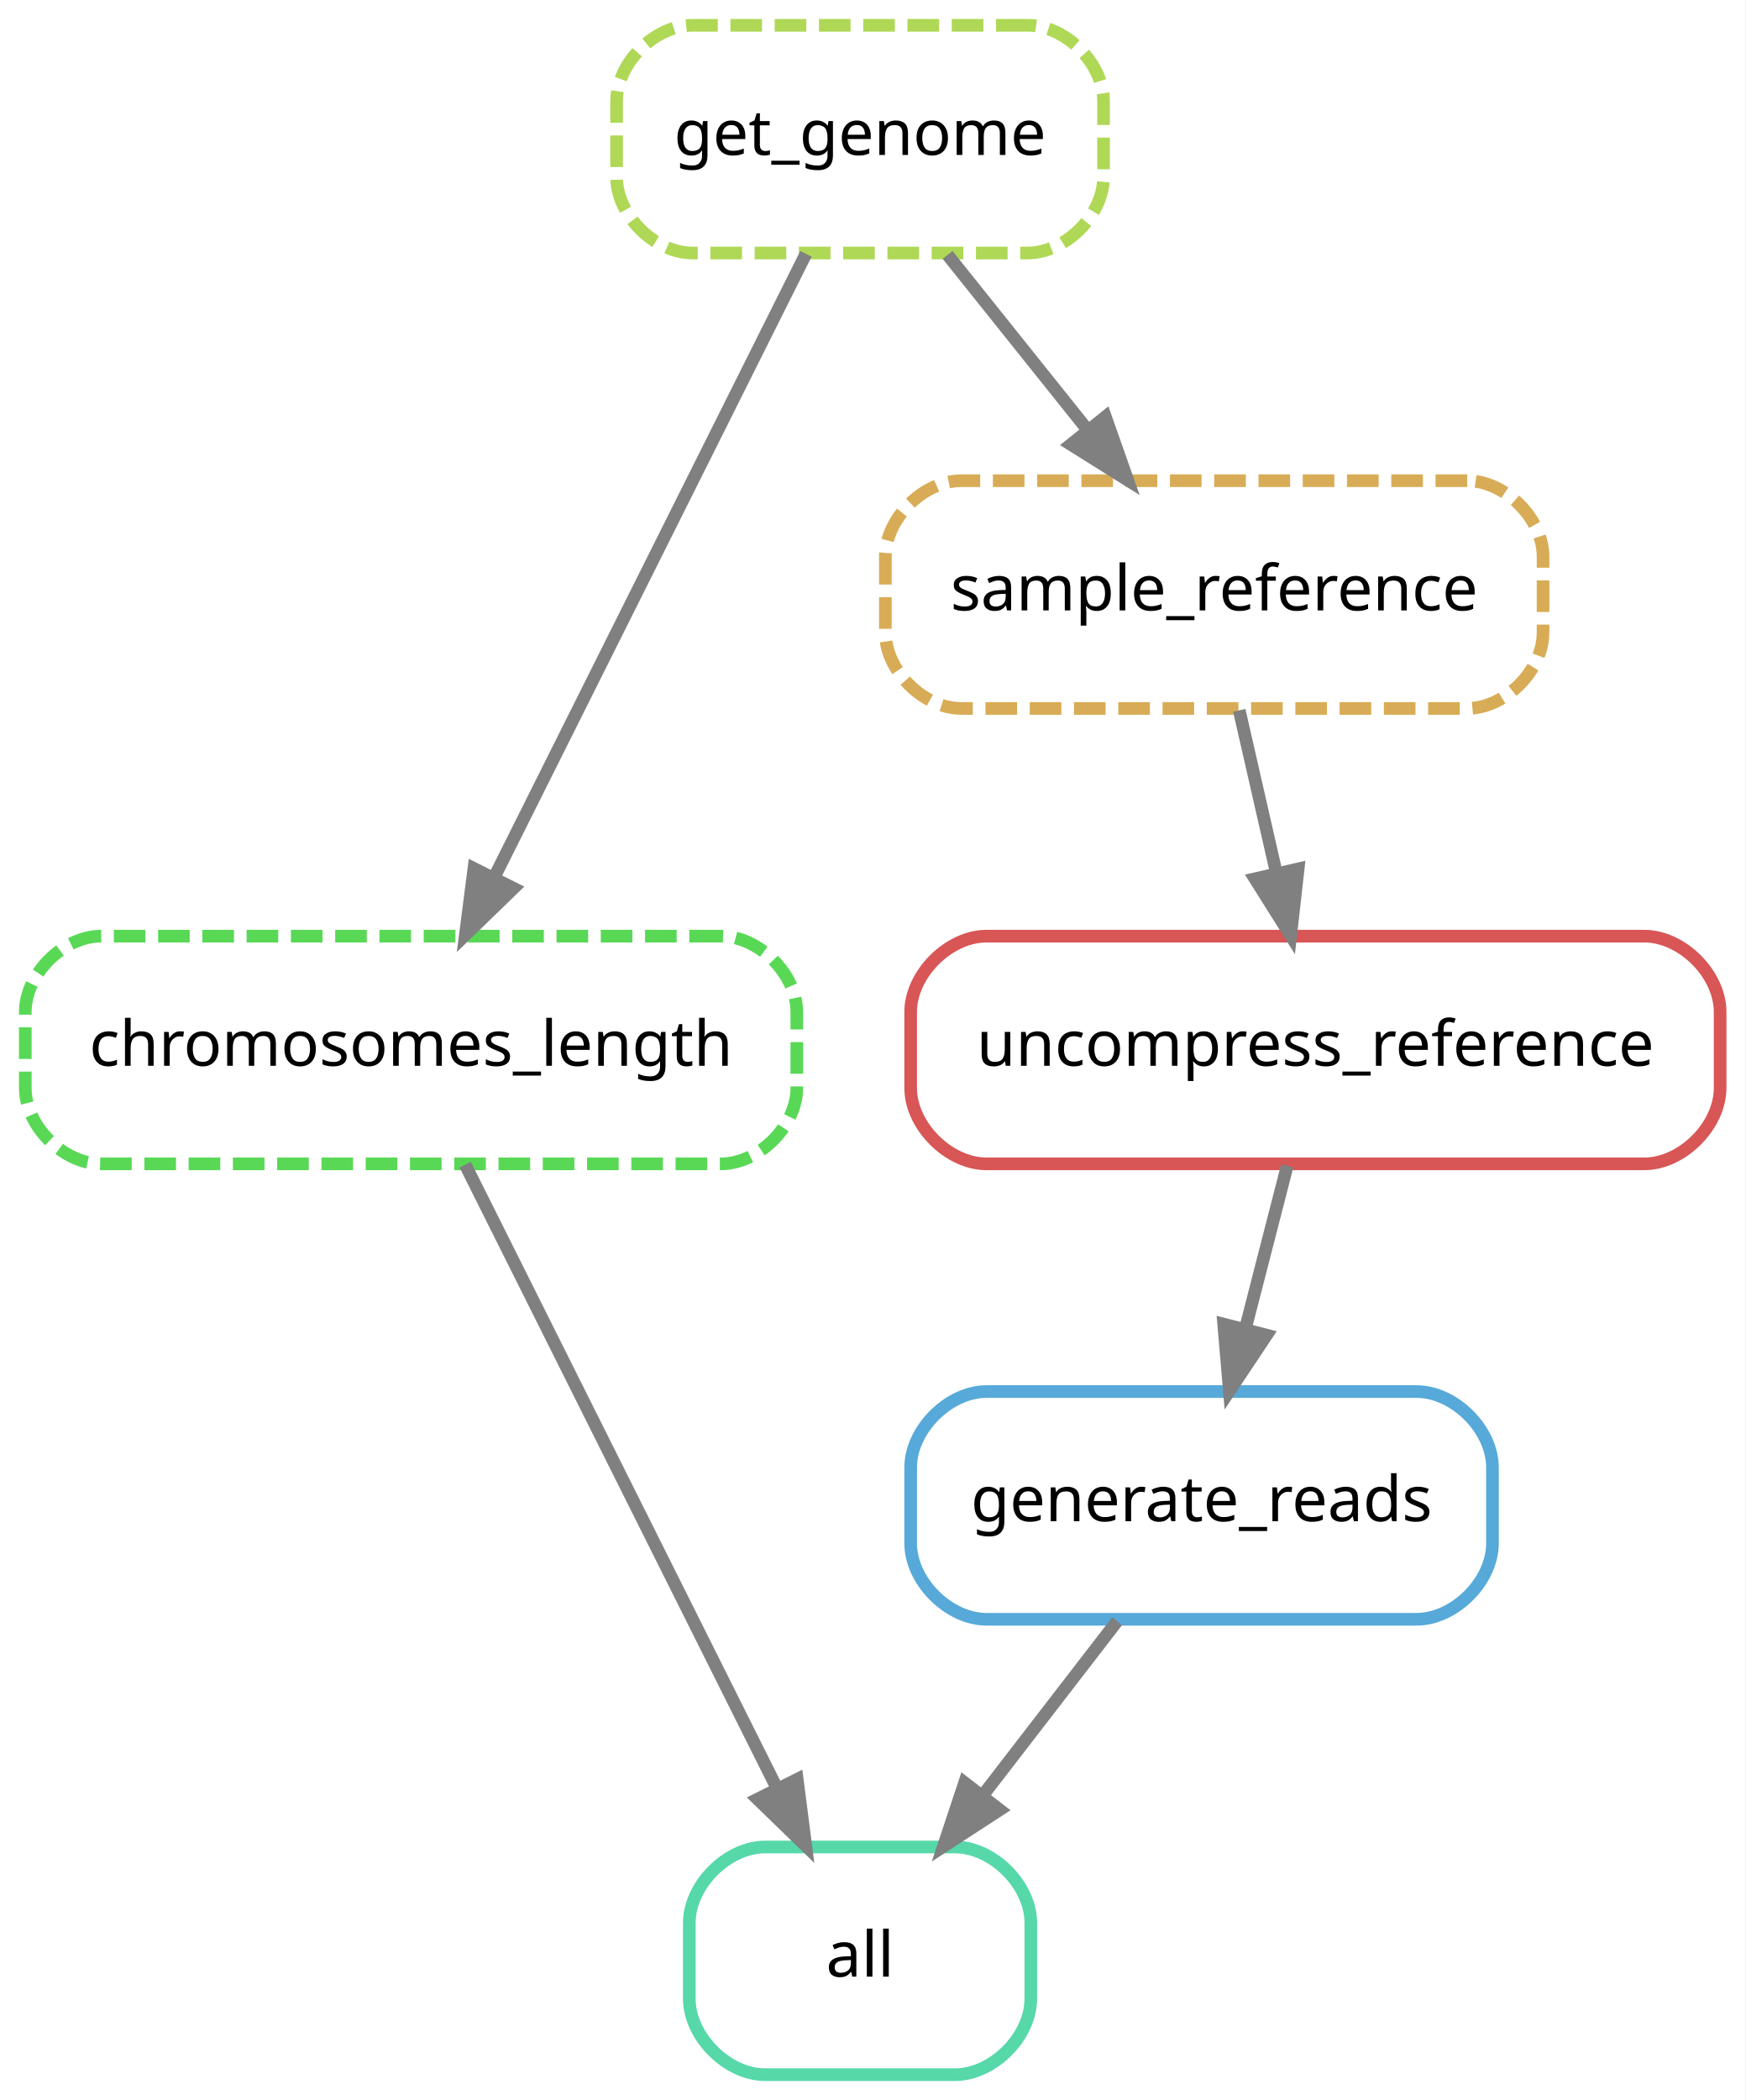
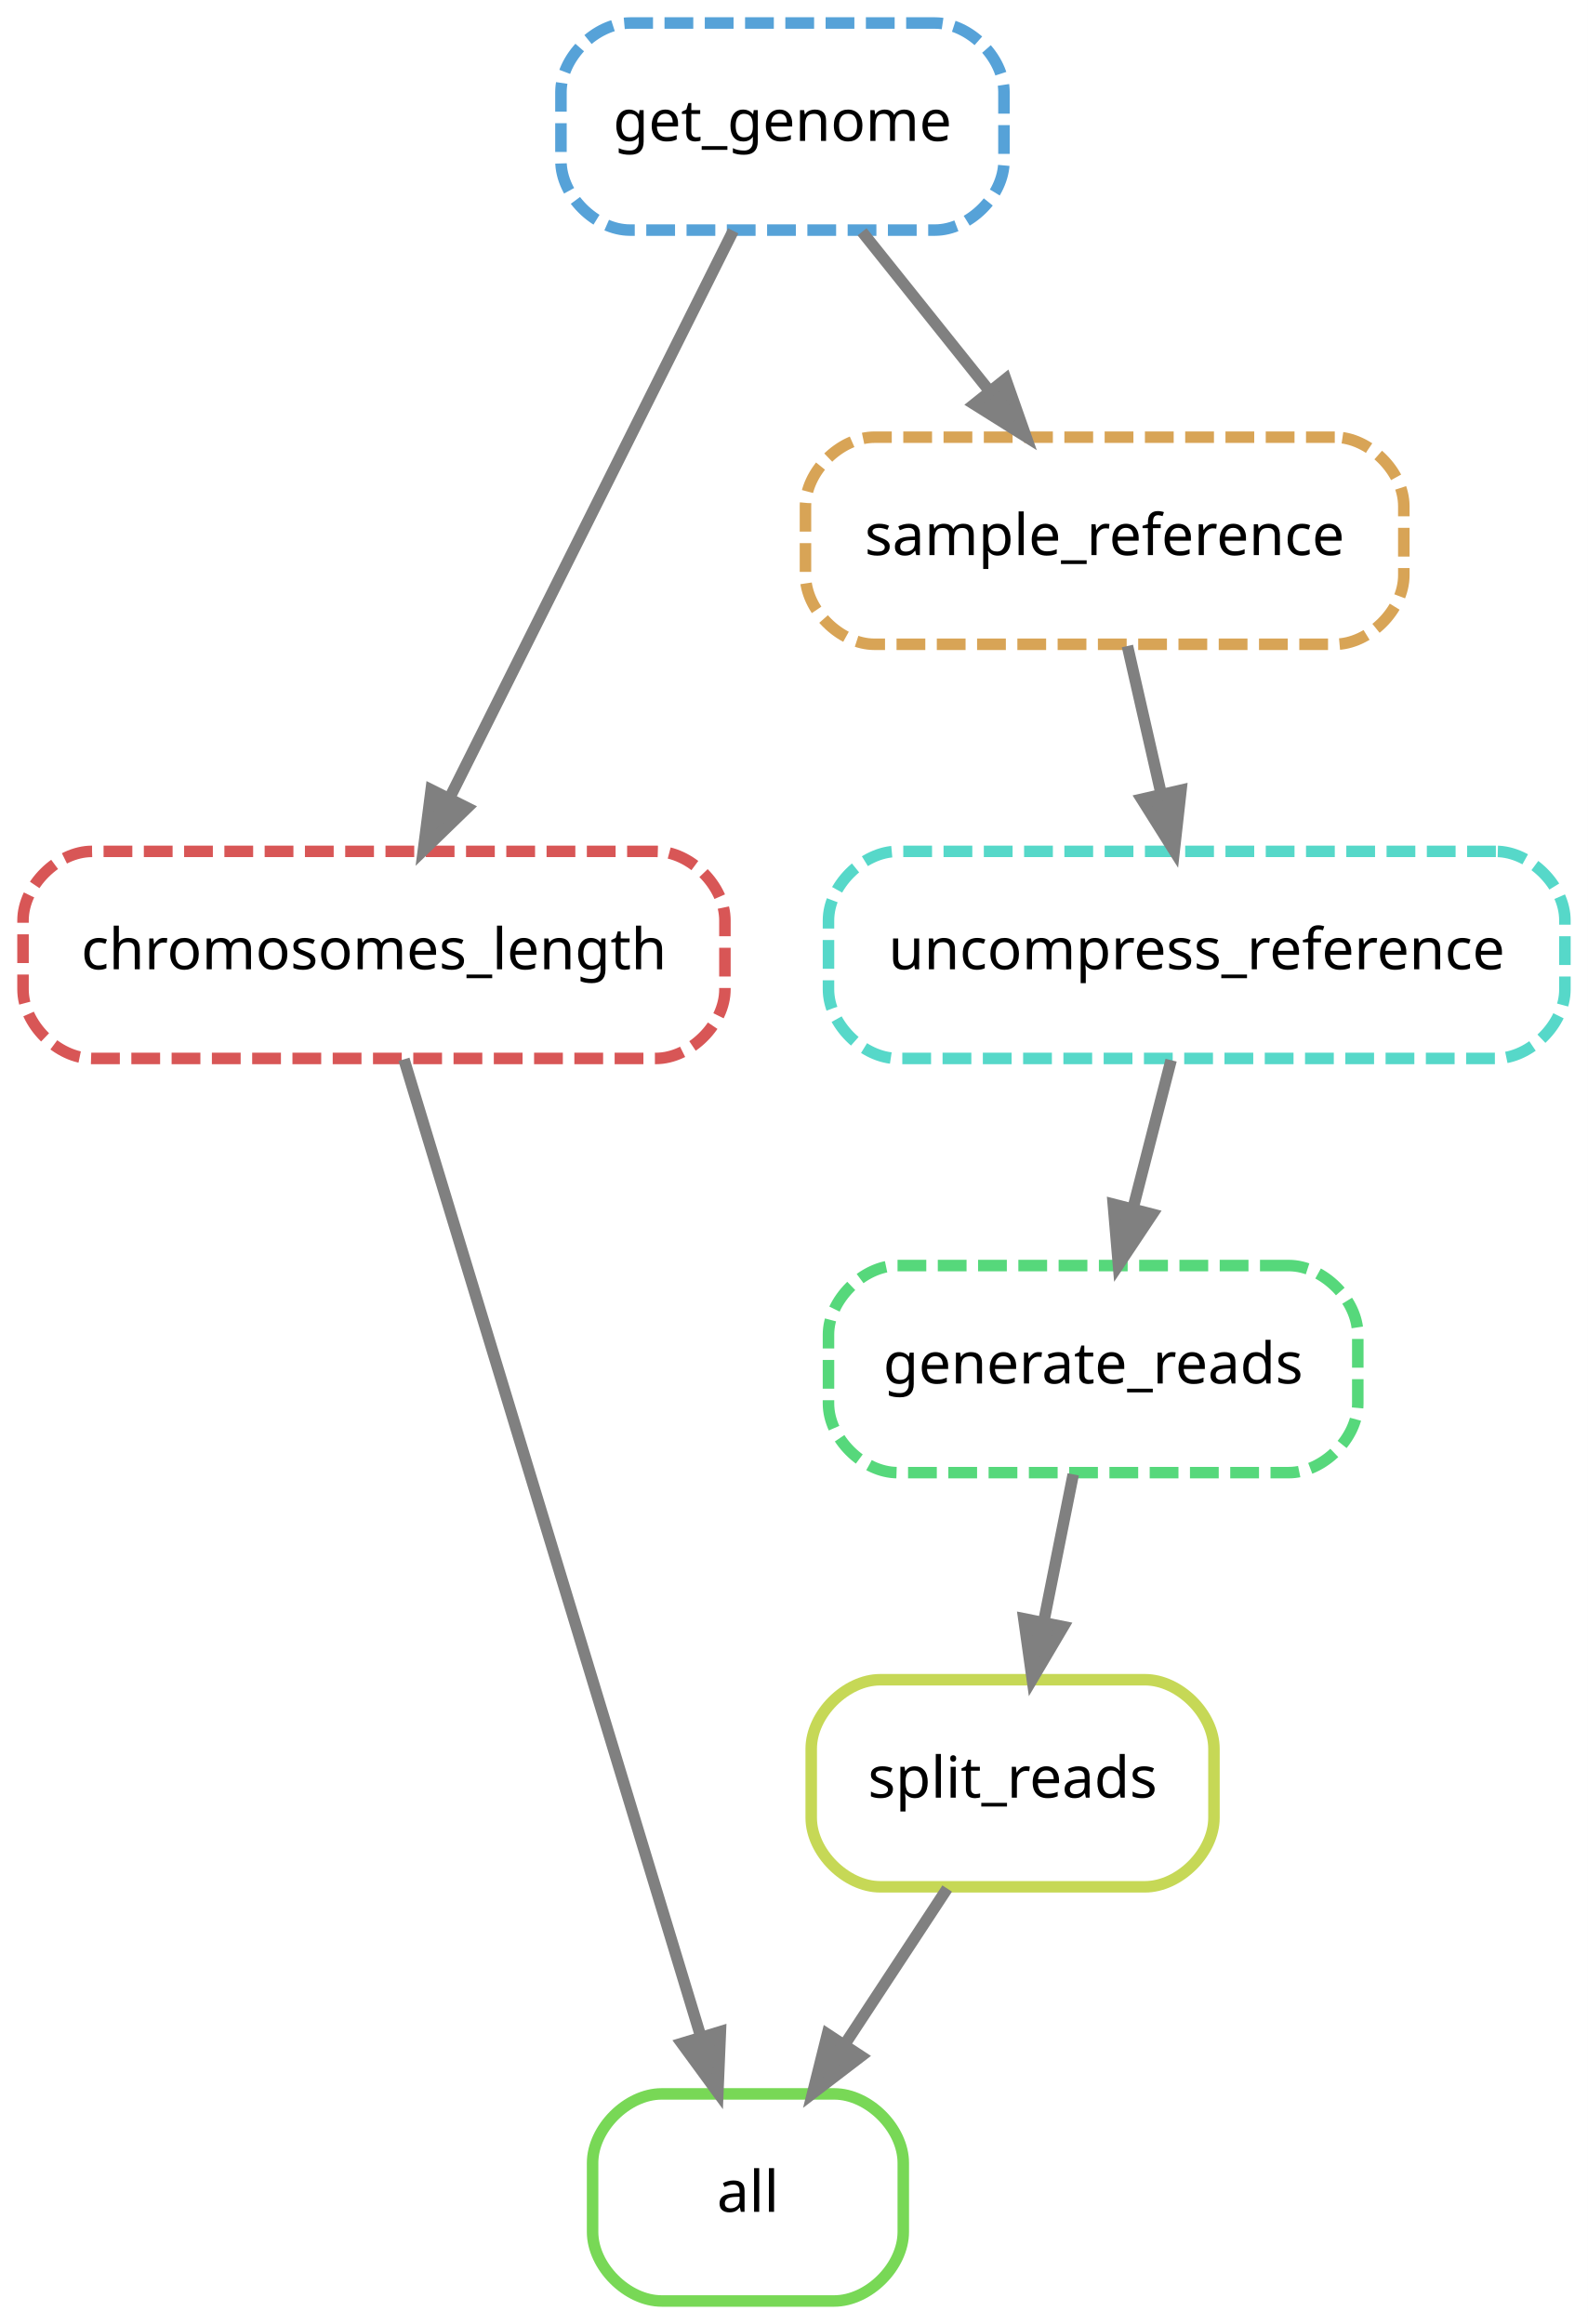
- <svg xmlns="http://www.w3.org/2000/svg" width="276pt" height="332pt" viewBox="0.00 0.00 276.00 332.00">
-   <g id="graph0" class="graph" transform="scale(1 1) rotate(0) translate(4 328)">
-     <polygon fill="white" stroke="transparent" points="-4,4 -4,-328 272,-328 272,4 -4,4" />
+ <svg xmlns="http://www.w3.org/2000/svg" width="276pt" height="404pt" viewBox="0.00 0.00 276.00 404.00">
+   <g id="graph0" class="graph" transform="scale(1 1) rotate(0) translate(4 400)">
+     <polygon fill="white" stroke="transparent" points="-4,4 -4,-400 272,-400 272,4 -4,4" />
    <g id="node1" class="node">
-       <path fill="none" stroke="#56d8a9" stroke-width="2" d="M147,-36C147,-36 117,-36 117,-36 111,-36 105,-30 105,-24 105,-24 105,-12 105,-12 105,-6 111,0 117,0 117,0 147,0 147,0 153,0 159,-6 159,-12 159,-12 159,-24 159,-24 159,-30 153,-36 147,-36" />
-       <text text-anchor="middle" x="132" y="-15.5" font-family="sans" font-size="10.00">all</text>
+       <path fill="none" stroke="#78d856" stroke-width="2" d="M141,-36C141,-36 111,-36 111,-36 105,-36 99,-30 99,-24 99,-24 99,-12 99,-12 99,-6 105,0 111,0 111,0 141,0 141,0 147,0 153,-6 153,-12 153,-12 153,-24 153,-24 153,-30 147,-36 141,-36" />
+       <text text-anchor="middle" x="126" y="-15.5" font-family="sans" font-size="10.00">all</text>
    </g>
    <g id="node2" class="node">
-       <path fill="none" stroke="#59d856" stroke-width="2" stroke-dasharray="5,2" d="M110,-180C110,-180 12,-180 12,-180 6,-180 0,-174 0,-168 0,-168 0,-156 0,-156 0,-150 6,-144 12,-144 12,-144 110,-144 110,-144 116,-144 122,-150 122,-156 122,-156 122,-168 122,-168 122,-174 116,-180 110,-180" />
-       <text text-anchor="middle" x="61" y="-159.5" font-family="sans" font-size="10.00">chromosomes_length</text>
+       <path fill="none" stroke="#d85656" stroke-width="2" stroke-dasharray="5,2" d="M110,-252C110,-252 12,-252 12,-252 6,-252 0,-246 0,-240 0,-240 0,-228 0,-228 0,-222 6,-216 12,-216 12,-216 110,-216 110,-216 116,-216 122,-222 122,-228 122,-228 122,-240 122,-240 122,-246 116,-252 110,-252" />
+       <text text-anchor="middle" x="61" y="-231.5" font-family="sans" font-size="10.00">chromosomes_length</text>
    </g>
    <g id="edge1" class="edge">
-       <path fill="none" stroke="grey" stroke-width="2" d="M69.56,-143.87C81.82,-119.35 104.48,-74.03 118.87,-45.26" />
-       <polygon fill="grey" stroke="grey" stroke-width="2" points="122.06,-46.7 123.41,-36.19 115.8,-43.57 122.06,-46.7" />
+       <path fill="none" stroke="grey" stroke-width="2" d="M66.21,-215.85C77.5,-178.68 104.3,-90.44 117.85,-45.82" />
+       <polygon fill="grey" stroke="grey" stroke-width="2" points="121.21,-46.82 120.77,-36.23 114.51,-44.78 121.21,-46.82" />
    </g>
    <g id="node3" class="node">
-       <path fill="none" stroke="#56a9d8" stroke-width="2" d="M220,-108C220,-108 152,-108 152,-108 146,-108 140,-102 140,-96 140,-96 140,-84 140,-84 140,-78 146,-72 152,-72 152,-72 220,-72 220,-72 226,-72 232,-78 232,-84 232,-84 232,-96 232,-96 232,-102 226,-108 220,-108" />
-       <text text-anchor="middle" x="186" y="-87.5" font-family="sans" font-size="10.00">generate_reads</text>
+       <path fill="none" stroke="#c6d856" stroke-width="2" d="M195,-108C195,-108 149,-108 149,-108 143,-108 137,-102 137,-96 137,-96 137,-84 137,-84 137,-78 143,-72 149,-72 149,-72 195,-72 195,-72 201,-72 207,-78 207,-84 207,-84 207,-96 207,-96 207,-102 201,-108 195,-108" />
+       <text text-anchor="middle" x="172" y="-87.5" font-family="sans" font-size="10.00">split_reads</text>
    </g>
    <g id="edge2" class="edge">
-       <path fill="none" stroke="grey" stroke-width="2" d="M172.65,-71.7C166.24,-63.39 158.44,-53.28 151.39,-44.14" />
-       <polygon fill="grey" stroke="grey" stroke-width="2" points="154.07,-41.88 145.19,-36.1 148.53,-46.16 154.07,-41.88" />
+       <path fill="none" stroke="grey" stroke-width="2" d="M160.63,-71.7C155.28,-63.56 148.8,-53.69 142.89,-44.7" />
+       <polygon fill="grey" stroke="grey" stroke-width="2" points="145.66,-42.54 137.24,-36.1 139.81,-46.38 145.66,-42.54" />
    </g>
    <g id="node4" class="node">
-       <path fill="none" stroke="#afd856" stroke-width="2" stroke-dasharray="5,2" d="M158.5,-324C158.5,-324 105.5,-324 105.5,-324 99.5,-324 93.5,-318 93.5,-312 93.5,-312 93.5,-300 93.5,-300 93.5,-294 99.5,-288 105.5,-288 105.5,-288 158.5,-288 158.5,-288 164.5,-288 170.5,-294 170.5,-300 170.5,-300 170.5,-312 170.5,-312 170.5,-318 164.5,-324 158.5,-324" />
-       <text text-anchor="middle" x="132" y="-303.5" font-family="sans" font-size="10.00">get_genome</text>
+       <path fill="none" stroke="#56a2d8" stroke-width="2" stroke-dasharray="5,2" d="M158.5,-396C158.5,-396 105.5,-396 105.5,-396 99.5,-396 93.5,-390 93.5,-384 93.5,-384 93.5,-372 93.5,-372 93.5,-366 99.5,-360 105.5,-360 105.5,-360 158.5,-360 158.5,-360 164.5,-360 170.5,-366 170.5,-372 170.5,-372 170.5,-384 170.5,-384 170.5,-390 164.5,-396 158.5,-396" />
+       <text text-anchor="middle" x="132" y="-375.5" font-family="sans" font-size="10.00">get_genome</text>
    </g>
    <g id="edge3" class="edge">
-       <path fill="none" stroke="grey" stroke-width="2" d="M123.44,-287.87C111.18,-263.35 88.52,-218.03 74.13,-189.26" />
-       <polygon fill="grey" stroke="grey" stroke-width="2" points="77.2,-187.57 69.59,-180.19 70.94,-190.7 77.2,-187.57" />
+       <path fill="none" stroke="grey" stroke-width="2" d="M123.44,-359.87C111.18,-335.35 88.52,-290.03 74.13,-261.26" />
+       <polygon fill="grey" stroke="grey" stroke-width="2" points="77.2,-259.57 69.59,-252.19 70.94,-262.7 77.2,-259.57" />
+     </g>
+     <g id="node7" class="node">
+       <path fill="none" stroke="#d8a456" stroke-width="2" stroke-dasharray="5,2" d="M228,-324C228,-324 148,-324 148,-324 142,-324 136,-318 136,-312 136,-312 136,-300 136,-300 136,-294 142,-288 148,-288 148,-288 228,-288 228,-288 234,-288 240,-294 240,-300 240,-300 240,-312 240,-312 240,-318 234,-324 228,-324" />
+       <text text-anchor="middle" x="188" y="-303.5" font-family="sans" font-size="10.00">sample_reference</text>
+     </g>
+     <g id="edge7" class="edge">
+       <path fill="none" stroke="grey" stroke-width="2" d="M145.84,-359.7C152.49,-351.39 160.58,-341.28 167.89,-332.14" />
+       <polygon fill="grey" stroke="grey" stroke-width="2" points="170.8,-334.1 174.32,-324.1 165.34,-329.73 170.8,-334.1" />
+     </g>
+     <g id="node5" class="node">
+       <path fill="none" stroke="#56d87b" stroke-width="2" stroke-dasharray="5,2" d="M220,-180C220,-180 152,-180 152,-180 146,-180 140,-174 140,-168 140,-168 140,-156 140,-156 140,-150 146,-144 152,-144 152,-144 220,-144 220,-144 226,-144 232,-150 232,-156 232,-156 232,-168 232,-168 232,-174 226,-180 220,-180" />
+       <text text-anchor="middle" x="186" y="-159.5" font-family="sans" font-size="10.00">generate_reads</text>
+     </g>
+     <g id="edge4" class="edge">
+       <path fill="none" stroke="grey" stroke-width="2" d="M182.54,-143.7C181,-135.98 179.14,-126.71 177.42,-118.11" />
+       <polygon fill="grey" stroke="grey" stroke-width="2" points="180.81,-117.22 175.42,-108.1 173.95,-118.6 180.81,-117.22" />
    </g>
    <g id="node6" class="node">
-       <path fill="none" stroke="#d8ac56" stroke-width="2" stroke-dasharray="5,2" d="M228,-252C228,-252 148,-252 148,-252 142,-252 136,-246 136,-240 136,-240 136,-228 136,-228 136,-222 142,-216 148,-216 148,-216 228,-216 228,-216 234,-216 240,-222 240,-228 240,-228 240,-240 240,-240 240,-246 234,-252 228,-252" />
-       <text text-anchor="middle" x="188" y="-231.5" font-family="sans" font-size="10.00">sample_reference</text>
+       <path fill="none" stroke="#56d8c9" stroke-width="2" stroke-dasharray="5,2" d="M256,-252C256,-252 152,-252 152,-252 146,-252 140,-246 140,-240 140,-240 140,-228 140,-228 140,-222 146,-216 152,-216 152,-216 256,-216 256,-216 262,-216 268,-222 268,-228 268,-228 268,-240 268,-240 268,-246 262,-252 256,-252" />
+       <text text-anchor="middle" x="204" y="-231.5" font-family="sans" font-size="10.00">uncompress_reference</text>
+     </g>
+     <g id="edge5" class="edge">
+       <path fill="none" stroke="grey" stroke-width="2" d="M199.55,-215.7C197.55,-207.9 195.13,-198.51 192.9,-189.83" />
+       <polygon fill="grey" stroke="grey" stroke-width="2" points="196.28,-188.92 190.4,-180.1 189.5,-190.66 196.28,-188.92" />
    </g>
    <g id="edge6" class="edge">
-       <path fill="none" stroke="grey" stroke-width="2" d="M145.84,-287.7C152.49,-279.39 160.58,-269.28 167.89,-260.14" />
-       <polygon fill="grey" stroke="grey" stroke-width="2" points="170.8,-262.1 174.32,-252.1 165.34,-257.73 170.8,-262.1" />
-     </g>
-     <g id="node5" class="node">
-       <path fill="none" stroke="#d85656" stroke-width="2" d="M256,-180C256,-180 152,-180 152,-180 146,-180 140,-174 140,-168 140,-168 140,-156 140,-156 140,-150 146,-144 152,-144 152,-144 256,-144 256,-144 262,-144 268,-150 268,-156 268,-156 268,-168 268,-168 268,-174 262,-180 256,-180" />
-       <text text-anchor="middle" x="204" y="-159.5" font-family="sans" font-size="10.00">uncompress_reference</text>
-     </g>
-     <g id="edge4" class="edge">
-       <path fill="none" stroke="grey" stroke-width="2" d="M199.55,-143.7C197.55,-135.9 195.13,-126.51 192.9,-117.83" />
-       <polygon fill="grey" stroke="grey" stroke-width="2" points="196.28,-116.92 190.4,-108.1 189.5,-118.66 196.28,-116.92" />
-     </g>
-     <g id="edge5" class="edge">
-       <path fill="none" stroke="grey" stroke-width="2" d="M191.96,-215.7C193.72,-207.98 195.84,-198.71 197.8,-190.11" />
-       <polygon fill="grey" stroke="grey" stroke-width="2" points="201.27,-190.63 200.09,-180.1 194.45,-189.07 201.27,-190.63" />
+       <path fill="none" stroke="grey" stroke-width="2" d="M191.96,-287.7C193.72,-279.98 195.84,-270.71 197.8,-262.11" />
+       <polygon fill="grey" stroke="grey" stroke-width="2" points="201.27,-262.63 200.09,-252.1 194.45,-261.07 201.27,-262.63" />
    </g>
  </g>
</svg>
